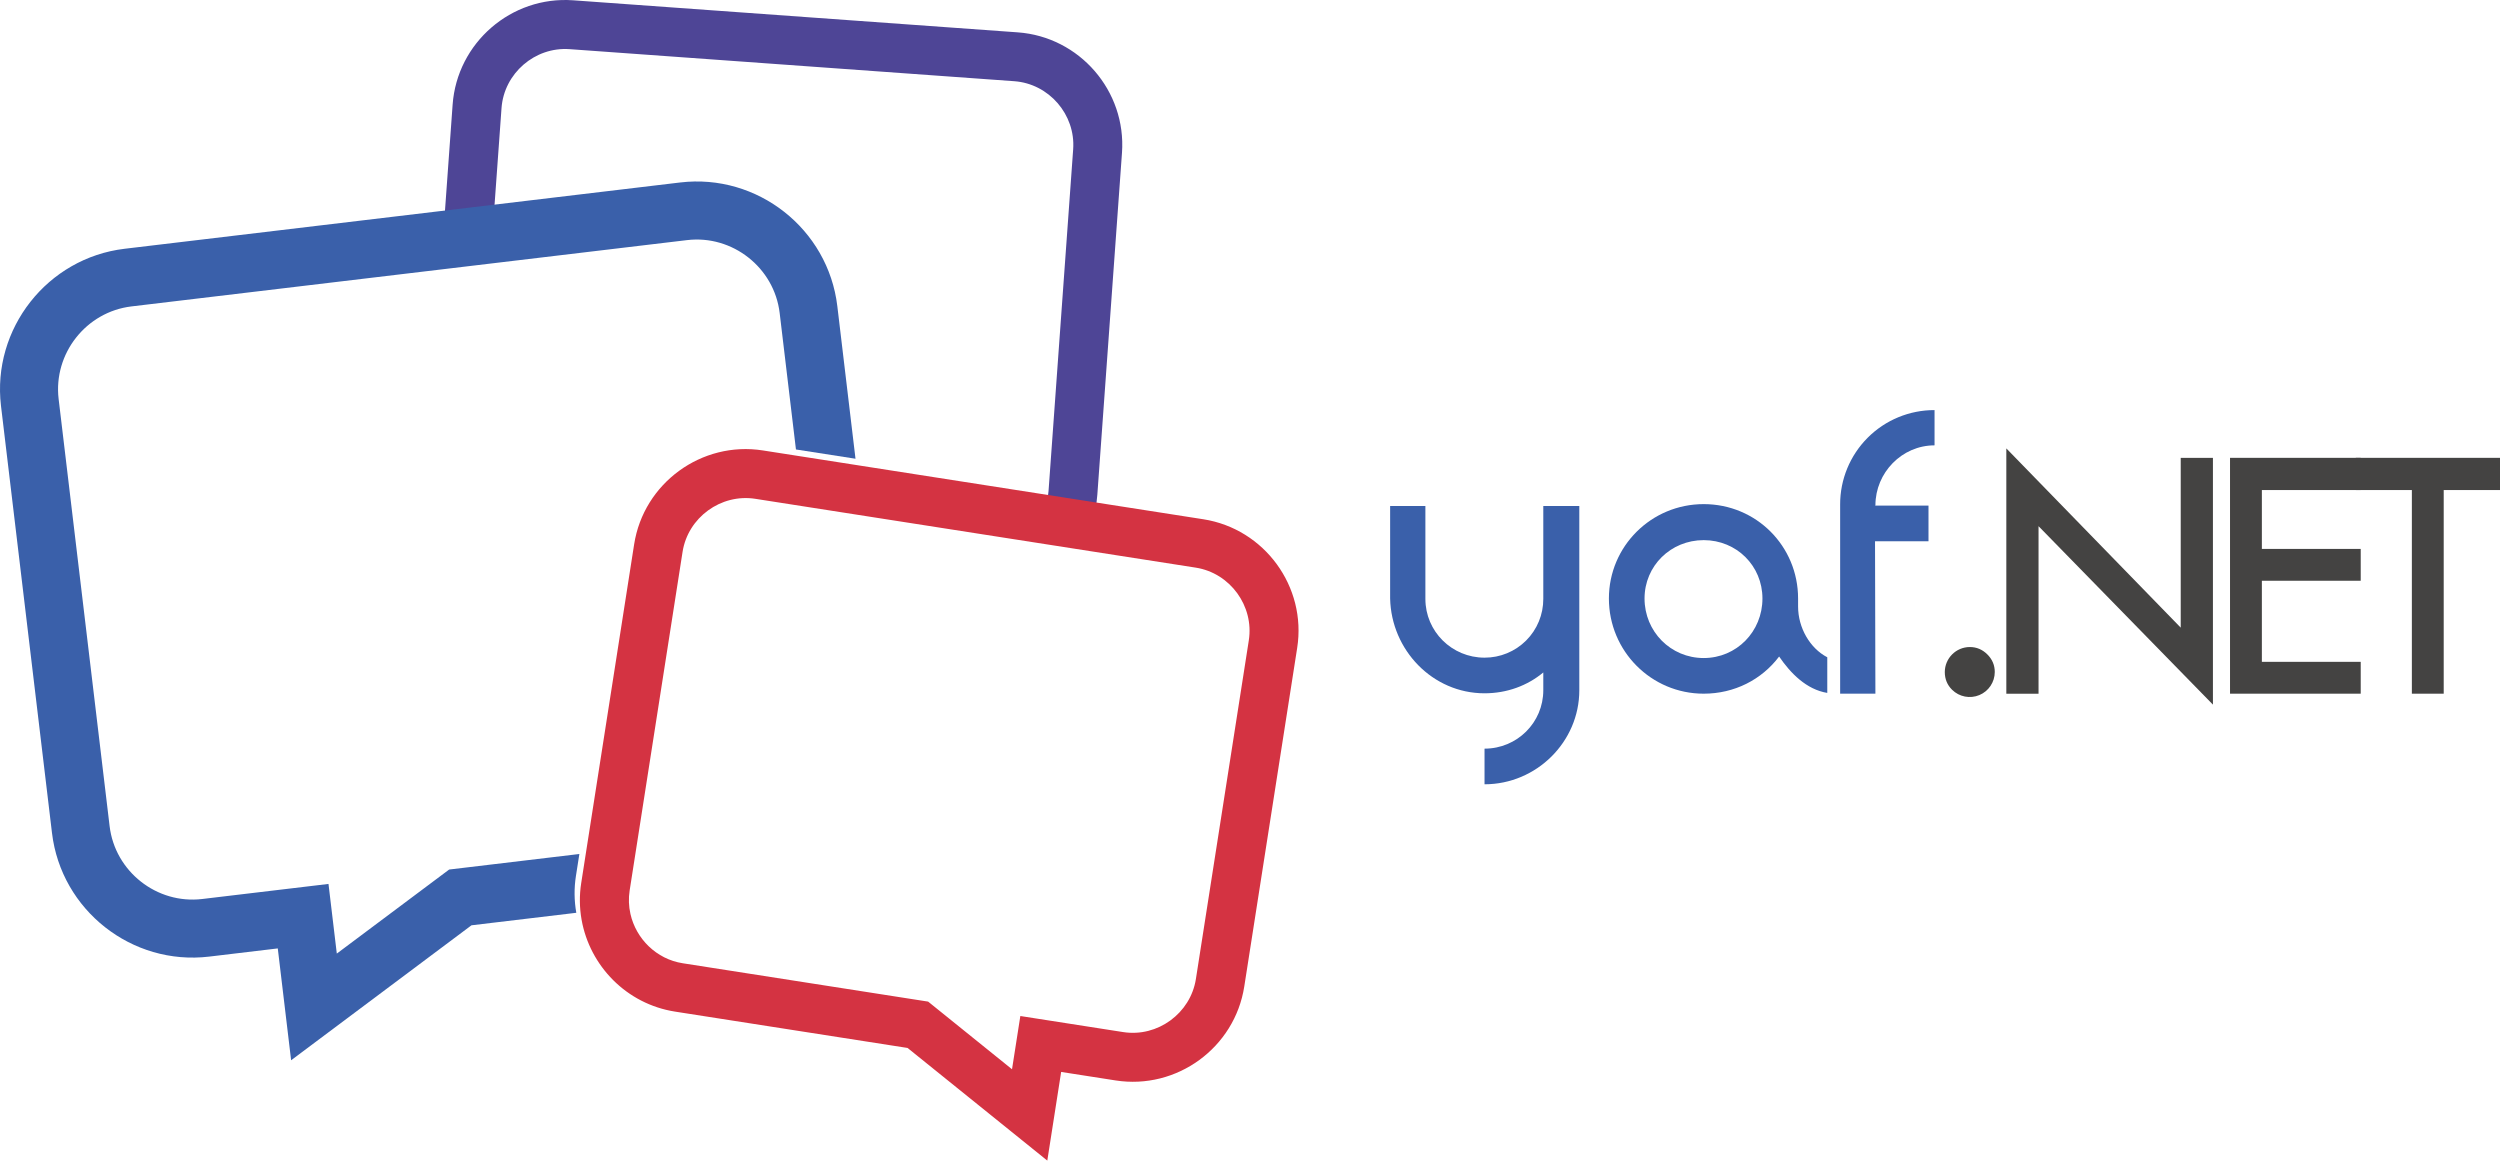
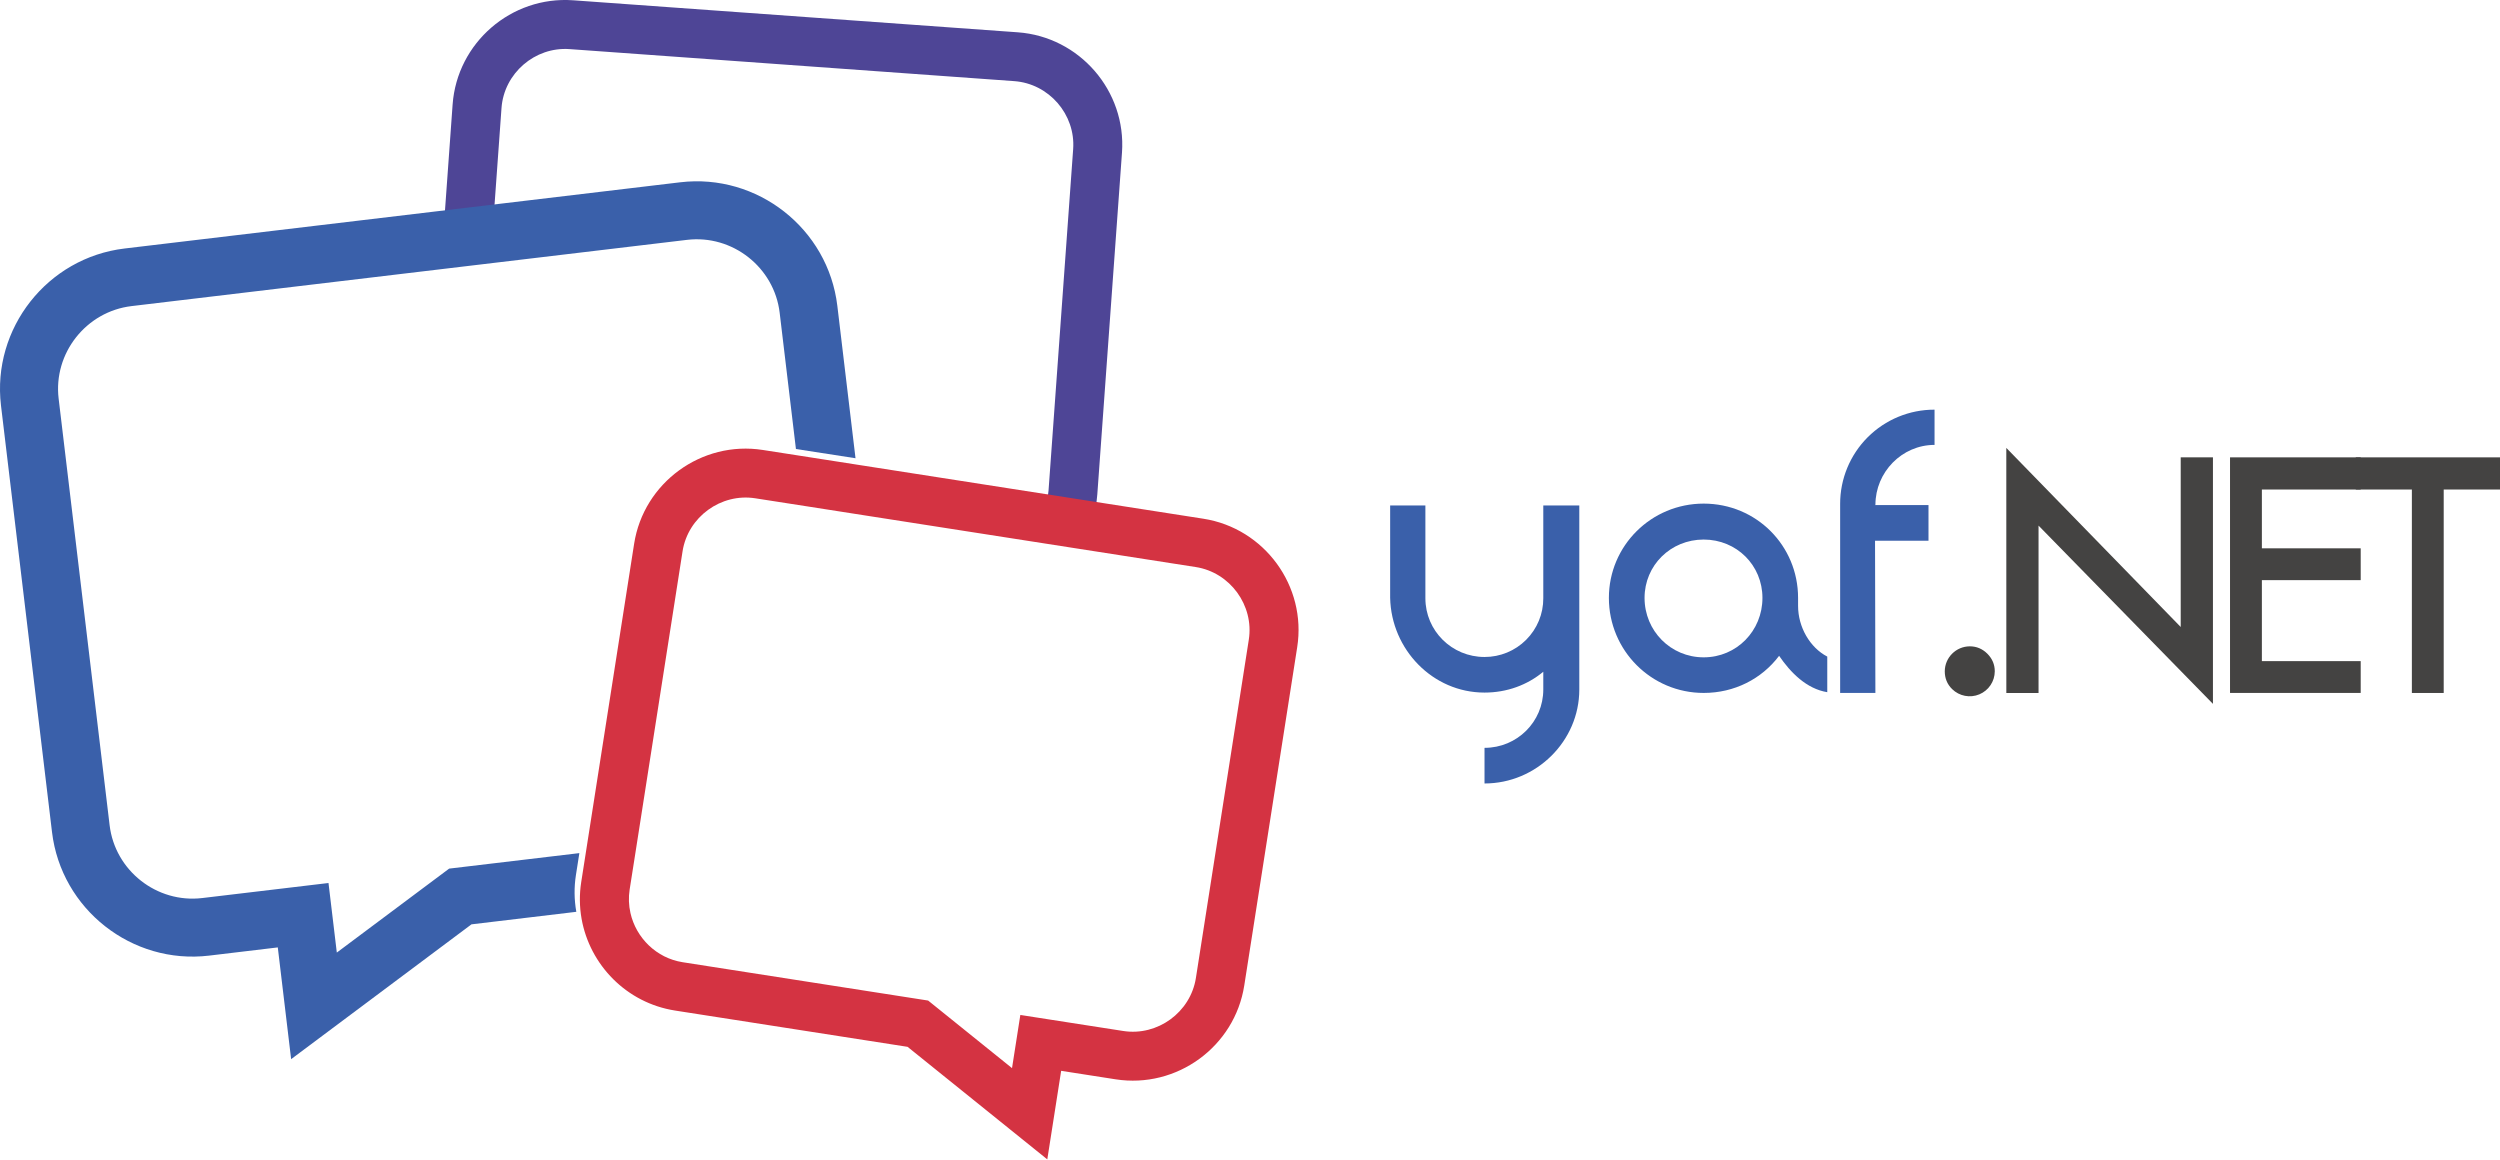
- <svg xmlns="http://www.w3.org/2000/svg" viewBox="0 0 4615.94 2142.98">
-   <g id="Layer_2" data-name="Layer 2">
-     <path d="M1879.13,59.73,1058.13.54C944-7.68,844,79,835.72,193.05l-18,249.73L909,435.24l17-235.69c4.62-64.07,61.63-113.41,125.7-108.78l821,59.17c64.06,4.63,113.38,61.64,108.78,125.69l-45.5,631.18a115.28,115.28,0,0,1-11,41.55L2016,964a206.23,206.23,0,0,0,10.1-50.65l45.51-631.17C2079.84,168,1993.23,67.94,1879.13,59.73Z" transform="translate(0 0)" style="fill:#4e4596;fill-rule:evenodd" />
-     <path d="M1063.38,1617.35q3.16-20.26,6.34-40.55l-240.41,28.69-207.44,155.2-15.35-128.61L373.37,1659.9c-83.83,10-161-50.73-171-134.56l-94.12-788.6c-10-83.83,50.74-161,134.56-171l1025.74-122.4c83.83-10,161,50.72,171,134.56s20,168,30.07,252L1579.58,847,1546,565.17c-17-142.56-147.56-245.27-290.12-228.26L230.1,459.32C87.55,476.33-15.16,606.88,1.84,749.44L96,1538c17,142.56,147.57,245.27,290.12,228.26l126.76-15.13,24.63,206.51,333-249.19,193.56-23.1A206.21,206.21,0,0,1,1063.38,1617.35Z" transform="translate(0 0)" style="fill:#3a60aa" />
-     <path d="M2221.77,958.74,1589.4,859.92l-110-17.18-70.93-11.08c-113-17.67-220,60.35-237.61,173.37q-45.68,292.37-91.37,584.69l-6.33,40.55a206.22,206.22,0,0,0,.68,68c15.13,85.08,82.85,155.52,172.71,169.58l429.15,67.06,258,208,25.58-163.72,100.5,15.7c113,17.66,220-60.36,237.6-173.38l97.71-625.23C2412.8,1083.32,2334.78,976.4,2221.77,958.74Zm84,223.64-97.7,625.23c-9.91,63.44-70.83,107.91-134.27,98l-189.87-29.66-15.36,98.31-154.92-124.92-453.09-70.81c-48.68-7.61-86.17-45.22-96.52-91a115.41,115.41,0,0,1-1.48-43.29q5.14-32.84,10.27-65.67,43.73-279.78,87.44-559.58c9.92-63.46,70.82-107.89,134.27-98l96,15,110,17.19,607.26,94.89C2271.25,1058,2315.69,1118.94,2305.77,1182.38Z" transform="translate(0 0)" style="fill:#d43342" />
-   </g>
-   <g id="Ebene_2" data-name="Ebene 2">
-     <path d="M2916,1274.49c0,95.2-79.1,173.6-175,173.6v-65.8c60.21,0,108.5-48.3,108.5-107.8v-32.9c-29.4,24.5-67.2,38.5-108.5,38.5-95.89,0-172.19-79.8-174.29-175V934.29h65.1v171.5c0,60.2,49,108.5,109.19,108.5a108.14,108.14,0,0,0,108.5-108.5V934.29H2916Z" transform="translate(0 0)" style="fill:#3a60aa" />
-     <path d="M3373.84,1279.39c-38.5-6.3-67.9-36.4-88.9-67.2-32.2,42.7-82.6,68.6-139.3,68.6-96.6,0-175-78.4-175-175.7,0-96.6,78.4-174.3,175-174.3,97.3,0,174.3,77.7,174.3,174.3v14.7c0,39.2,21.7,77,53.9,93.8Zm-228.2-282.1c-60.9,0-109.2,47.6-109.2,107.8,0,60.9,48.3,109.9,109.2,109.9s108.5-49,108.5-109.9C3254.14,1044.89,3206.54,997.29,3145.64,997.29Z" transform="translate(0 0)" style="fill:#3a60aa" />
-     <path d="M3462.73,932.89l-.7.7h98.7v65.8H3462l.7,281.4h-65.1V931.49a173.87,173.87,0,0,1,174.3-174.3v65.1C3511.73,822.29,3462.73,872.69,3462.73,932.89Z" transform="translate(0 0)" style="fill:#3a60aa" />
-     <path d="M3590.82,1240.8a46.38,46.38,0,0,1,46.14-46.14q18.79,0,32.47,13.67t13.67,32.47a46.28,46.28,0,0,1-78.78,32.81Q3590.82,1260.28,3590.82,1240.8Z" transform="translate(0 0)" style="fill:#444342" />
-     <path d="M3704.43,827.91l322,330.95V845.34h59.48V1301l-322-329.48v309.32h-59.47Z" transform="translate(0 0)" style="fill:#444342" />
-     <path d="M4117.46,845.34h241.31v59.47H4176.25V1013.5h182.52v58.79H4176.25V1222h182.52v58.79H4117.46Z" transform="translate(0 0)" style="fill:#444342" />
-     <path d="M4349.68,845.34h266.26v59.47H4512v376h-58.79v-376H4349.68Z" transform="translate(0 0)" style="fill:#444342" />
+ <svg xmlns="http://www.w3.org/2000/svg" width="276" height="128" viewBox="0 0 276 128" version="1.1">
+   <g id="surface1">
+     <path style=" stroke:none;fill-rule:evenodd;fill:rgb(30.588%,27.059%,58.824%);fill-opacity:1;" d="M 112.359 3.566 L 63.27 0.031 C 56.445 -0.457 50.465 4.719 49.969 11.531 L 48.895 26.445 L 54.352 25.996 L 55.367 11.918 C 55.645 8.094 59.055 5.145 62.883 5.422 L 111.973 8.957 C 115.805 9.234 118.754 12.637 118.477 16.465 L 115.758 54.164 C 115.695 55.023 115.473 55.867 115.102 56.645 L 120.543 57.578 C 120.871 56.602 121.074 55.586 121.145 54.555 L 123.867 16.855 C 124.359 10.035 119.18 4.059 112.359 3.566 Z M 112.359 3.566 " />
+     <path style=" stroke:none;fill-rule:nonzero;fill:rgb(22.745%,37.647%,66.667%);fill-opacity:1;" d="M 63.582 96.605 C 63.707 95.797 63.836 94.988 63.961 94.184 L 49.586 95.895 L 37.184 105.164 L 36.266 97.484 L 22.324 99.145 C 17.312 99.742 12.699 96.117 12.102 91.109 L 6.473 44.004 C 5.875 39 9.508 34.391 14.52 33.793 L 75.852 26.48 C 80.863 25.883 85.477 29.512 86.074 34.52 C 86.672 39.527 87.27 44.551 87.871 49.57 L 94.449 50.59 L 92.441 33.758 C 91.422 25.242 83.617 19.109 75.094 20.125 L 13.758 27.434 C 5.234 28.449 -0.906 36.25 0.109 44.766 L 5.742 91.863 C 6.758 100.379 14.562 106.516 23.086 105.5 L 30.668 104.594 L 32.141 116.93 L 52.051 102.047 L 63.625 100.664 C 63.387 99.324 63.371 97.949 63.582 96.605 Z M 63.582 96.605 " />
+     <path style=" stroke:none;fill-rule:nonzero;fill:rgb(83.137%,20%,25.882%);fill-opacity:1;" d="M 132.848 57.266 L 95.035 51.363 L 88.457 50.336 L 84.215 49.676 C 77.461 48.621 71.062 53.281 70.008 60.031 C 68.188 71.672 66.367 83.312 64.547 94.953 L 64.168 97.375 C 63.957 98.723 63.969 100.094 64.207 101.438 C 65.113 106.52 69.16 110.727 74.535 111.566 L 100.195 115.57 L 115.621 127.996 L 117.152 118.219 L 123.16 119.156 C 129.918 120.211 136.312 115.551 137.367 108.797 L 143.211 71.453 C 144.27 64.707 139.602 58.32 132.848 57.266 Z M 137.867 70.625 L 132.027 107.969 C 131.434 111.758 127.793 114.414 124 113.82 L 112.645 112.051 L 111.727 117.922 L 102.465 110.461 L 75.371 106.23 C 72.461 105.777 70.219 103.531 69.602 100.797 C 69.41 99.949 69.379 99.07 69.512 98.211 C 69.719 96.902 69.922 95.594 70.129 94.289 C 71.871 83.148 73.613 72.004 75.355 60.863 C 75.949 57.074 79.59 54.418 83.383 55.012 L 89.125 55.906 L 95.699 56.934 L 132.012 62.602 C 135.805 63.195 138.461 66.836 137.867 70.625 Z M 137.867 70.625 " />
+     <path style=" stroke:none;fill-rule:nonzero;fill:rgb(22.745%,37.647%,66.667%);fill-opacity:1;" d="M 174.355 76.125 C 174.355 81.812 169.625 86.496 163.891 86.496 L 163.891 82.562 C 167.492 82.562 170.379 79.68 170.379 76.125 L 170.379 74.16 C 168.621 75.625 166.363 76.461 163.891 76.461 C 158.16 76.461 153.598 71.691 153.473 66.008 L 153.473 55.805 L 157.363 55.805 L 157.363 66.047 C 157.363 69.645 160.293 72.531 163.891 72.531 C 165.613 72.535 167.27 71.855 168.484 70.637 C 169.703 69.422 170.387 67.77 170.379 66.047 L 170.379 55.805 L 174.355 55.805 Z M 174.355 76.125 " />
+     <path style=" stroke:none;fill-rule:nonzero;fill:rgb(22.745%,37.647%,66.667%);fill-opacity:1;" d="M 201.73 76.418 C 199.43 76.043 197.672 74.242 196.414 72.402 C 194.492 74.953 191.477 76.5 188.086 76.5 C 182.309 76.5 177.621 71.82 177.621 66.008 C 177.621 60.238 182.309 55.598 188.086 55.598 C 193.902 55.598 198.508 60.238 198.508 66.008 L 198.508 66.887 C 198.508 69.227 199.805 71.484 201.73 72.488 Z M 188.086 59.566 C 184.445 59.566 181.559 62.41 181.559 66.008 C 181.559 69.645 184.445 72.57 188.086 72.57 C 191.727 72.57 194.574 69.645 194.574 66.008 C 194.574 62.41 191.727 59.566 188.086 59.566 Z M 188.086 59.566 " />
+     <path style=" stroke:none;fill-rule:nonzero;fill:rgb(22.745%,37.647%,66.667%);fill-opacity:1;" d="M 207.047 55.723 L 207.004 55.762 L 212.906 55.762 L 212.906 59.695 L 207.004 59.695 L 207.043 76.5 L 203.152 76.5 L 203.152 55.637 C 203.145 52.875 204.242 50.223 206.195 48.27 C 208.152 46.316 210.809 45.219 213.574 45.227 L 213.574 49.117 C 209.977 49.117 207.047 52.125 207.047 55.723 Z M 207.047 55.723 " />
+     <path style=" stroke:none;fill-rule:nonzero;fill:rgb(26.667%,26.275%,25.882%);fill-opacity:1;" d="M 214.703 74.113 C 214.711 72.594 215.941 71.363 217.465 71.355 C 218.211 71.355 218.859 71.629 219.406 72.172 C 219.949 72.719 220.223 73.363 220.223 74.113 C 220.219 75.227 219.547 76.227 218.52 76.656 C 217.492 77.086 216.305 76.855 215.512 76.074 C 214.973 75.543 214.703 74.887 214.703 74.113 Z M 214.703 74.113 " />
+     <path style=" stroke:none;fill-rule:nonzero;fill:rgb(26.667%,26.275%,25.882%);fill-opacity:1;" d="M 221.496 49.449 L 240.75 69.219 L 240.75 50.492 L 244.309 50.492 L 244.309 77.707 L 225.055 58.027 L 225.055 76.504 L 221.5 76.504 Z M 221.496 49.449 " />
+     <path style=" stroke:none;fill-rule:nonzero;fill:rgb(26.667%,26.275%,25.882%);fill-opacity:1;" d="M 246.195 50.492 L 260.621 50.492 L 260.621 54.043 L 249.711 54.043 L 249.711 60.535 L 260.621 60.535 L 260.621 64.047 L 249.711 64.047 L 249.711 72.988 L 260.621 72.988 L 260.621 76.5 L 246.195 76.5 Z M 246.195 50.492 " />
+     <path style=" stroke:none;fill-rule:nonzero;fill:rgb(26.667%,26.275%,25.882%);fill-opacity:1;" d="M 260.078 50.492 L 276 50.492 L 276 54.043 L 269.785 54.043 L 269.785 76.504 L 266.27 76.504 L 266.27 54.043 L 260.078 54.043 Z M 260.078 50.492 " />
  </g>
</svg>
